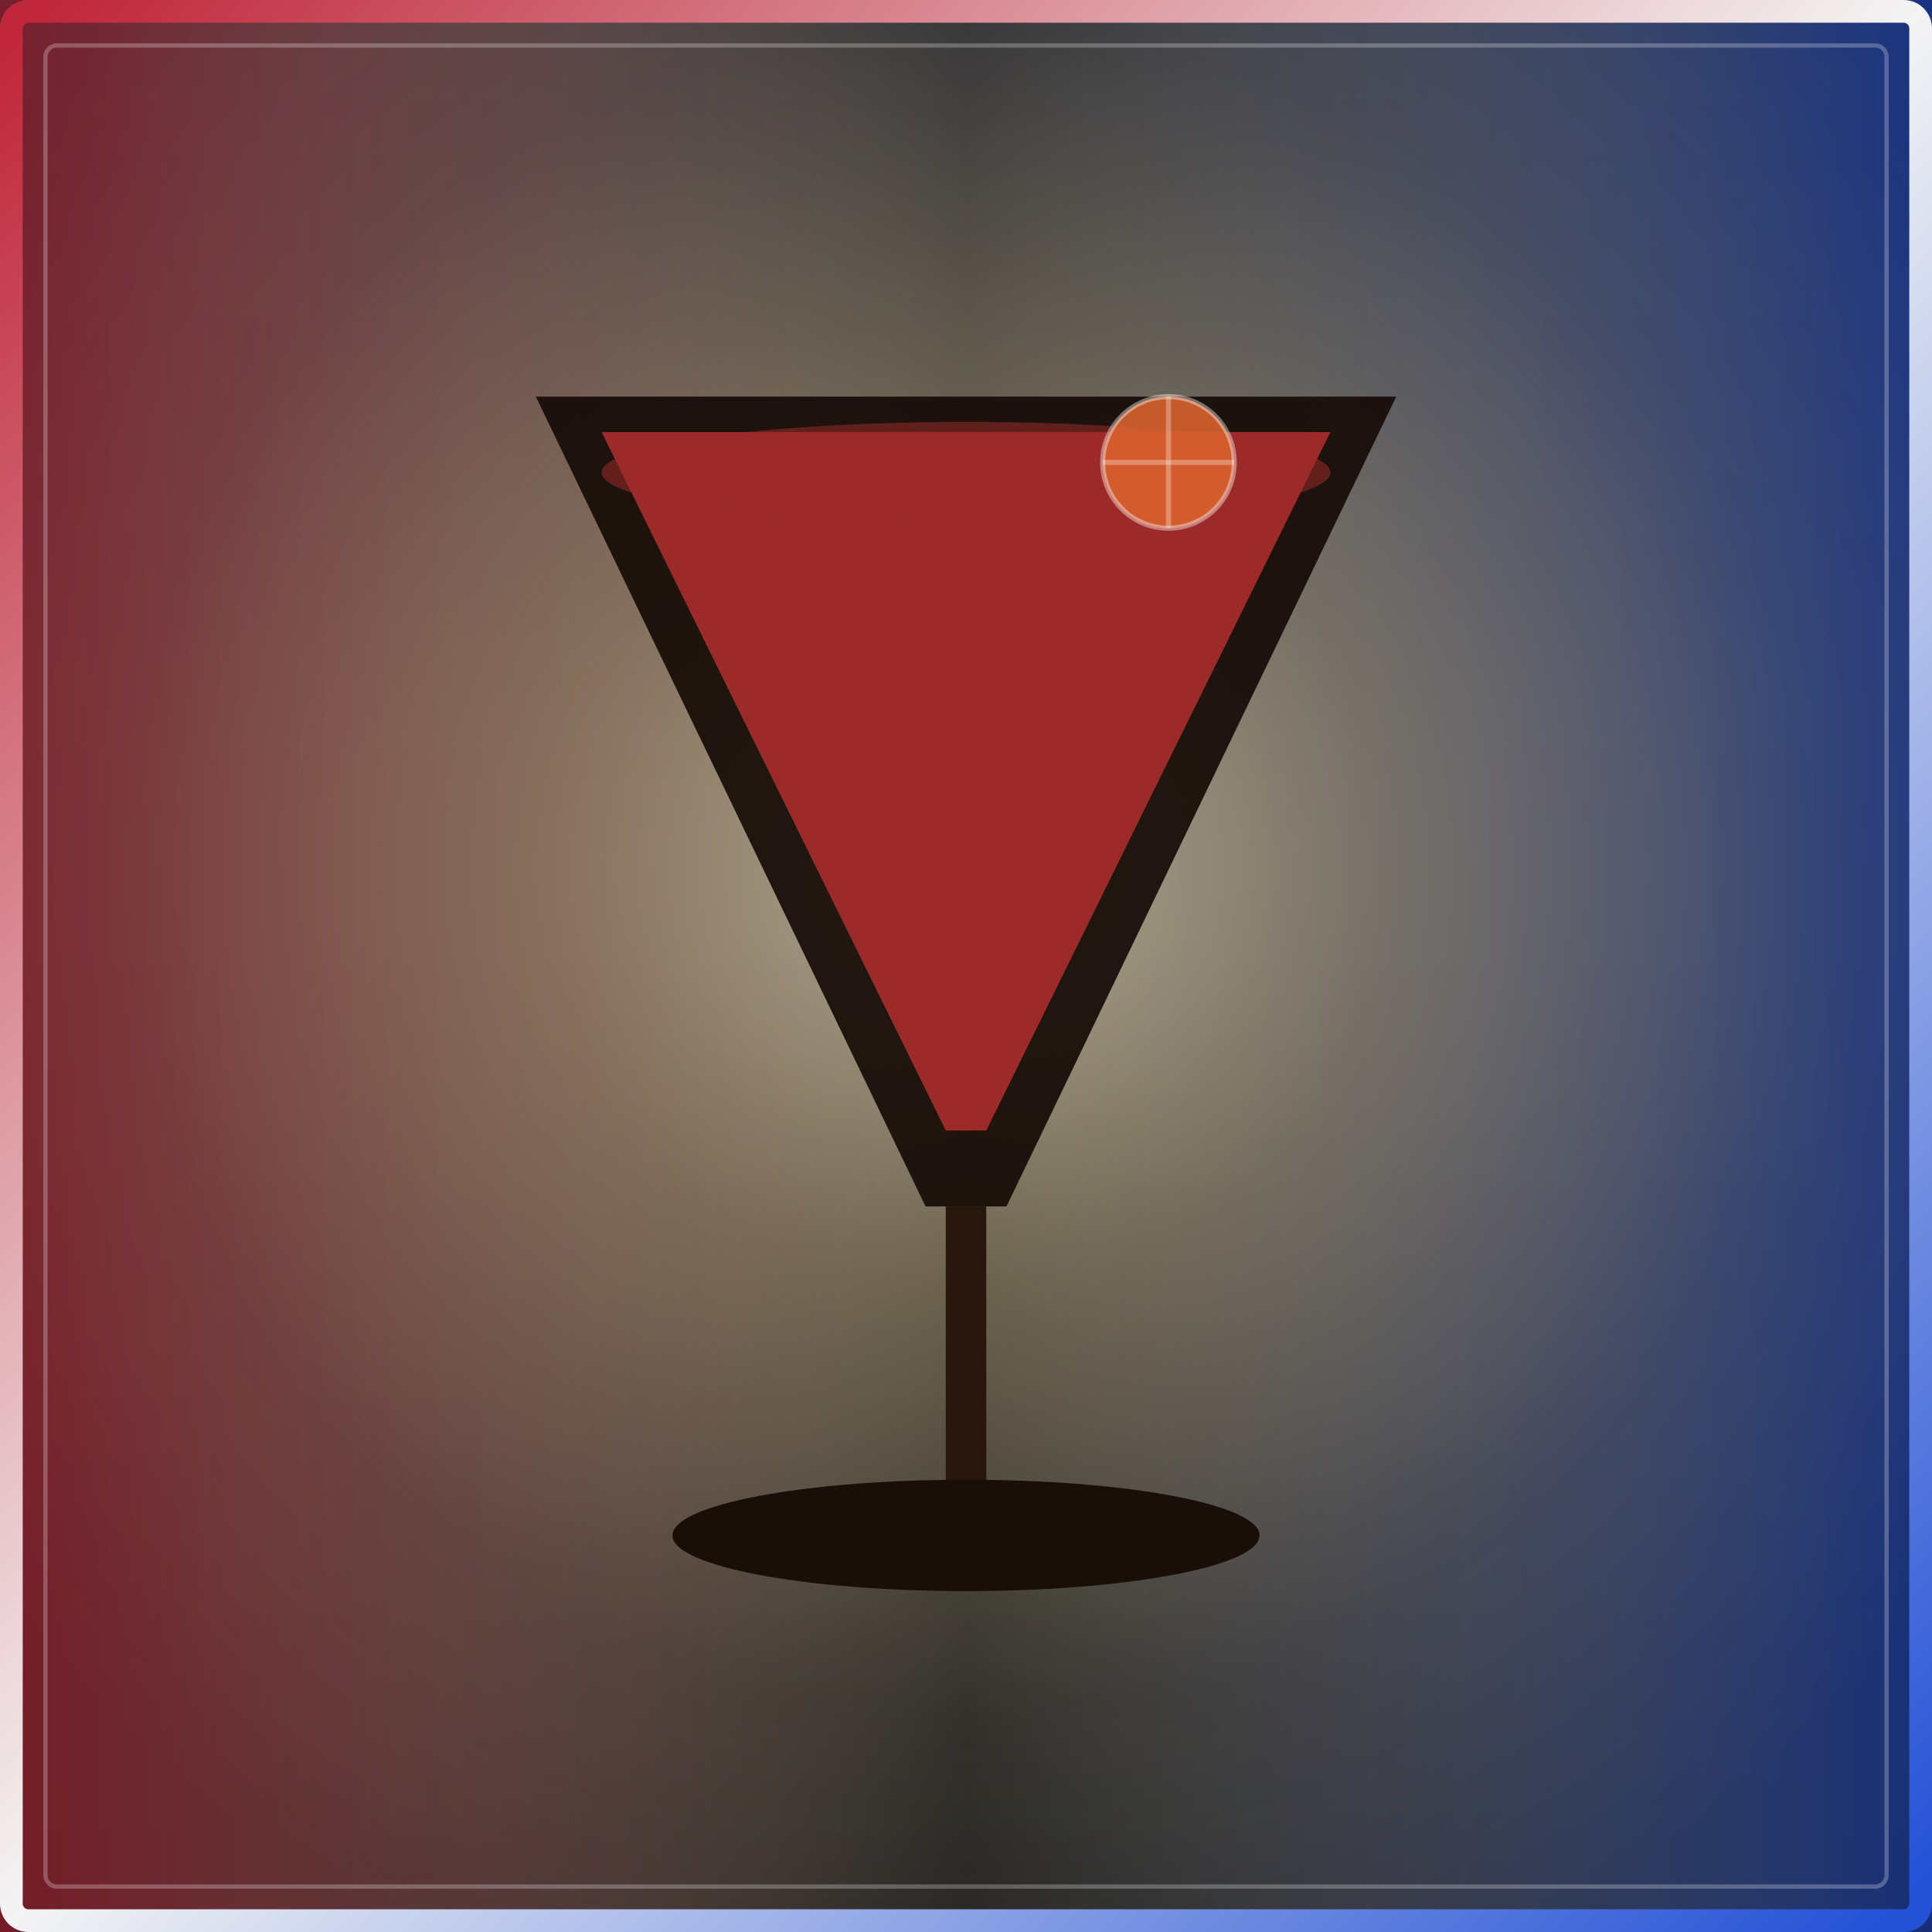
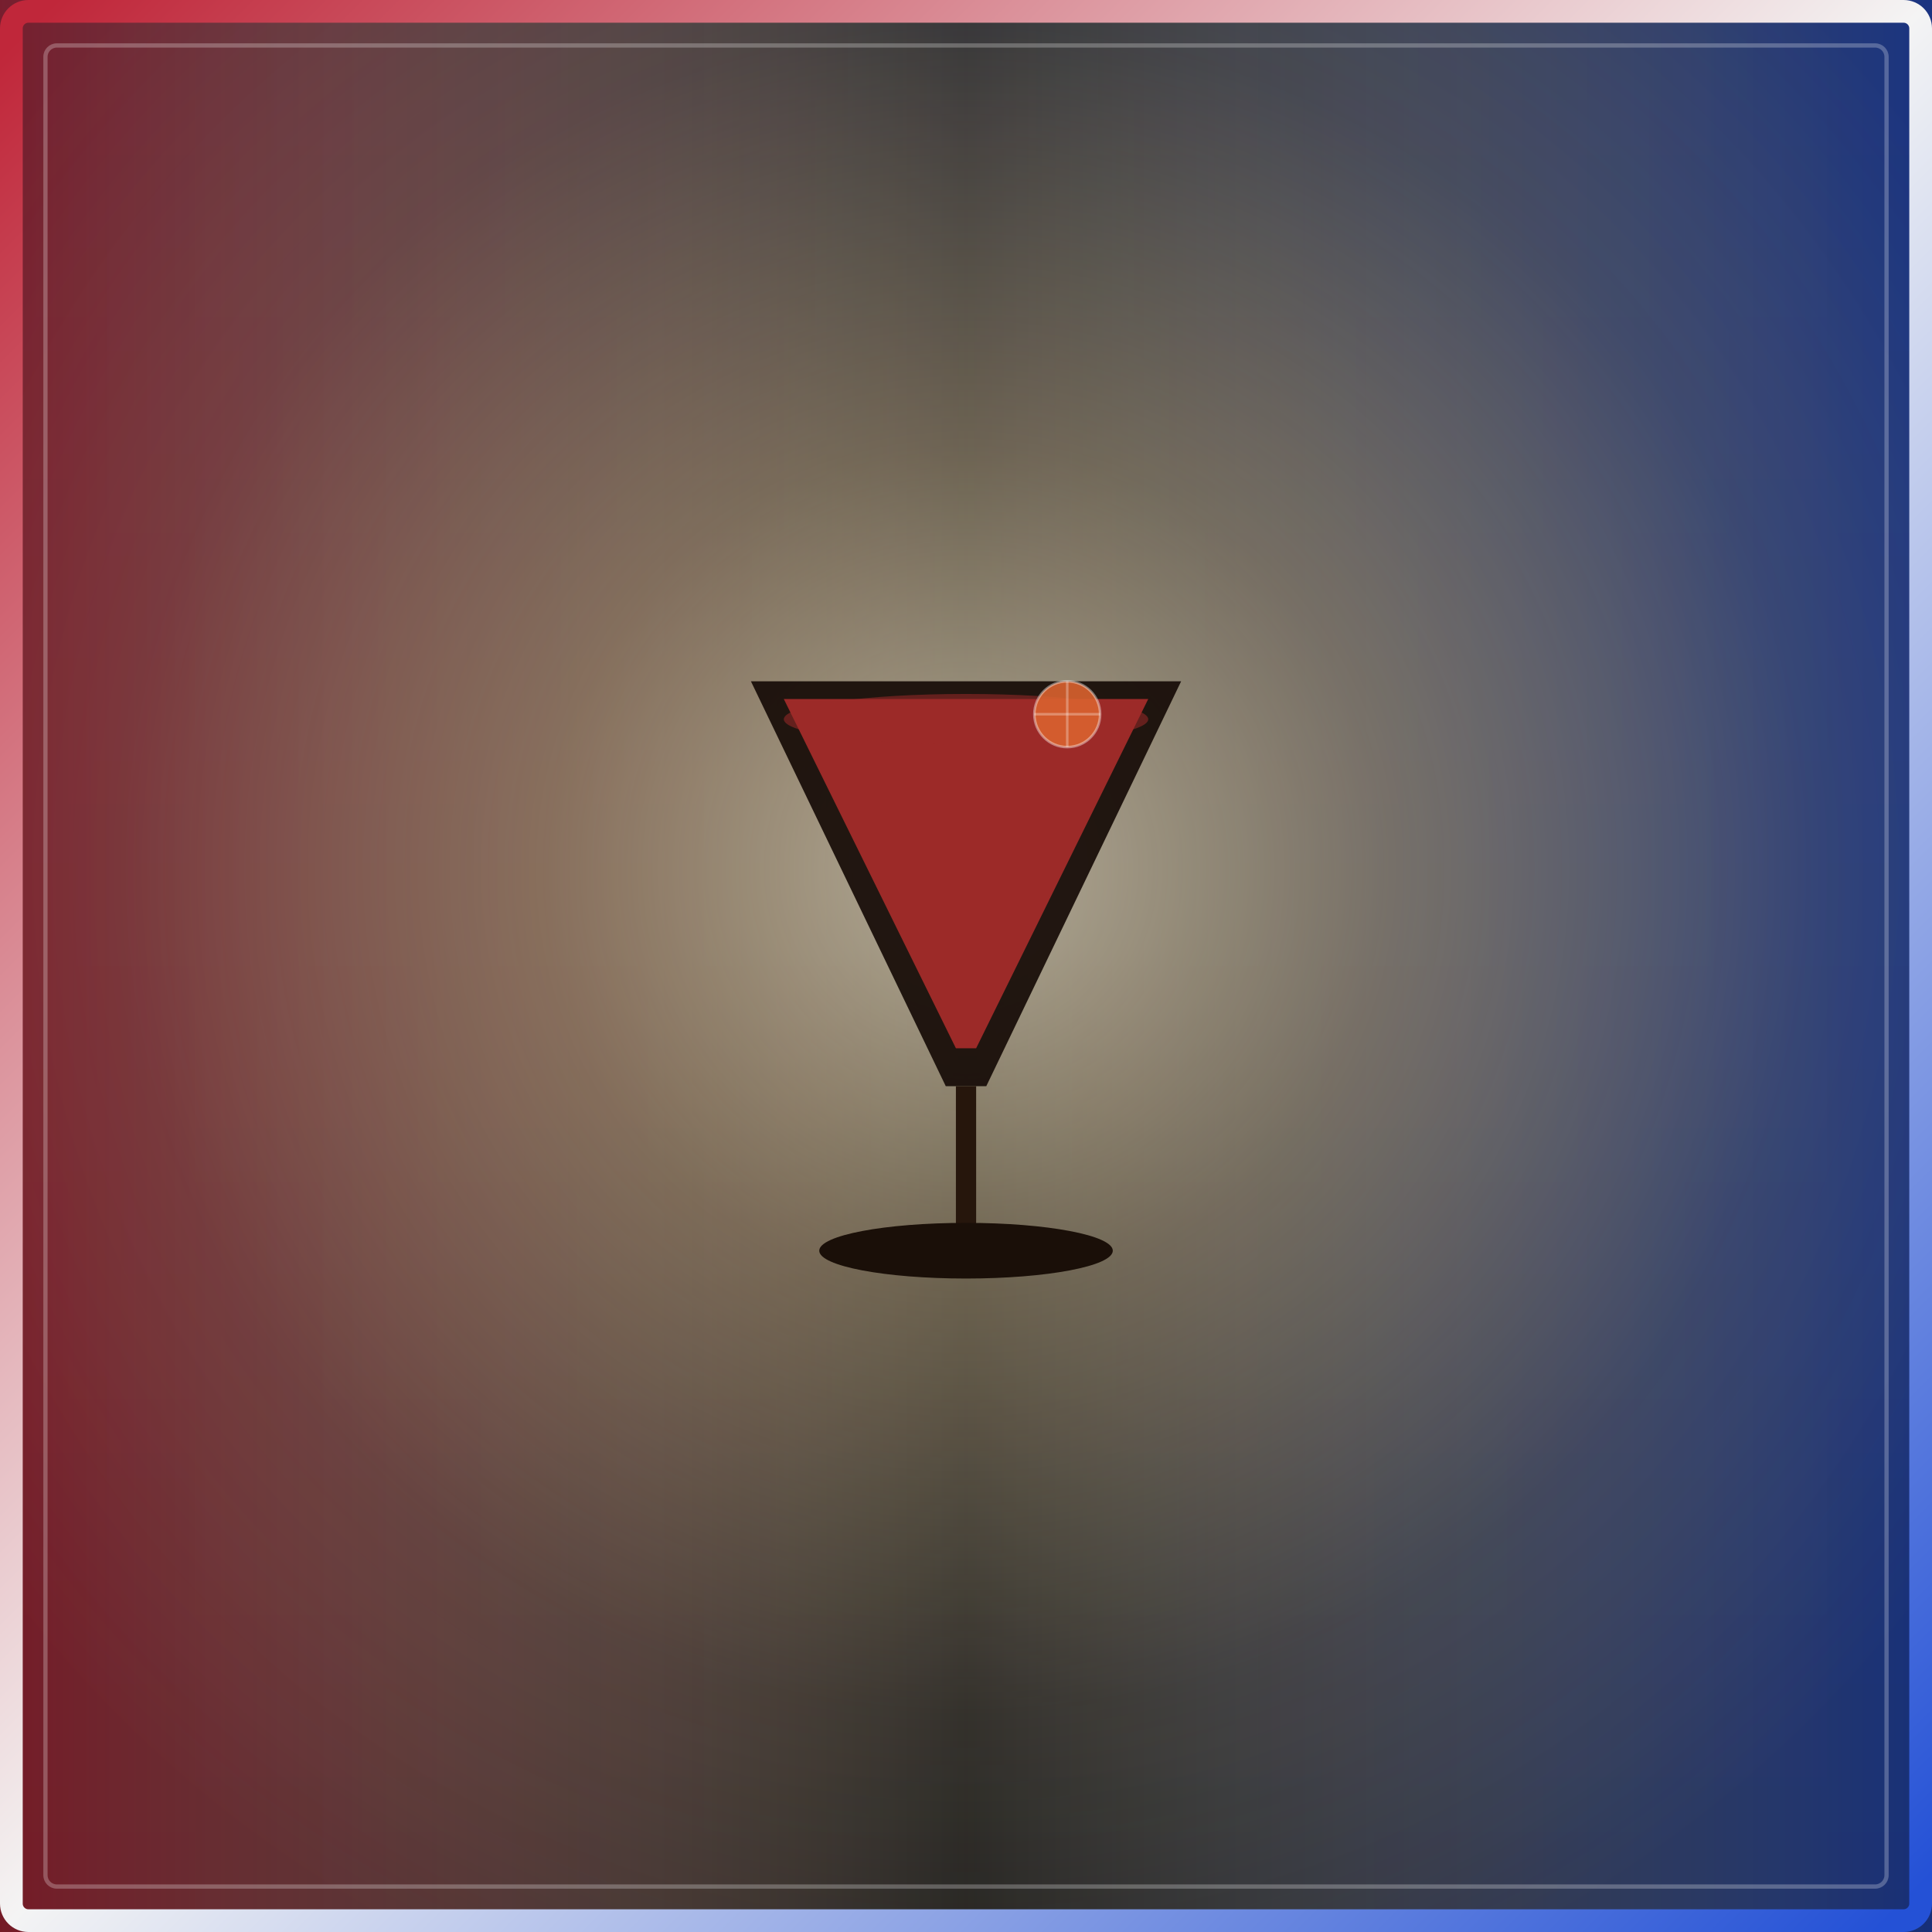
<svg xmlns="http://www.w3.org/2000/svg" width="100%" height="100%" viewBox="0 0 680 680" role="img">
  <defs>
    <linearGradient id="bgGrad" x1="0" y1="0" x2="0" y2="1">
      <stop offset="0" stop-color="#0a0e1a" />
      <stop offset="1" stop-color="#040507" />
    </linearGradient>
    <linearGradient id="patrioticBand" x1="0" y1="0" x2="1" y2="0">
      <stop offset="0" stop-color="#c0273a" stop-opacity="0.6" />
      <stop offset="0.5" stop-color="#fff4d6" stop-opacity="0.12" />
      <stop offset="1" stop-color="#2451d6" stop-opacity="0.55" />
    </linearGradient>
    <linearGradient id="frameGrad" x1="0" y1="0" x2="1" y2="1">
      <stop offset="0" stop-color="#c0273a" />
      <stop offset="0.5" stop-color="#f4f4f4" />
      <stop offset="1" stop-color="#2451d6" />
    </linearGradient>
    <radialGradient id="spot" cx="0.5" cy="0.45" r="0.62">
      <stop offset="0" stop-color="#fff4d6" stop-opacity="0.65" />
      <stop offset="0.35" stop-color="#ffdfa3" stop-opacity="0.32" />
      <stop offset="0.7" stop-color="#ffdfa3" stop-opacity="0.08" />
      <stop offset="1" stop-color="#ffdfa3" stop-opacity="0" />
    </radialGradient>
  </defs>
  <rect x="0" y="0" width="680" height="680" fill="url(#bgGrad)" />
  <rect x="0" y="0" width="680" height="680" fill="url(#patrioticBand)" />
  <rect x="0" y="0" width="680" height="680" fill="url(#spot)" />
-   <g transform="translate(-265.67,-314.66) scale(1.7814)">
+   <g transform="translate(37.17,12.67) scale(0.8907)">
    <path d="M255 255 L425 255 L348 415 L332 415 Z" fill="#160b06" opacity="0.92" />
    <path d="M268 262 L412 262 L344 400 L336 400 Z" fill="#9c2a28" />
    <ellipse cx="340" cy="270" rx="72" ry="10" fill="#9c2a28" opacity="0.55" />
    <rect x="336" y="415" width="8" height="62" fill="#26160c" />
    <ellipse cx="340" cy="480" rx="58" ry="11" fill="#1a0f08" />
    <circle cx="380" cy="268" r="13" fill="#d9622f" opacity="0.9" />
    <circle cx="380" cy="268" r="13" fill="none" stroke="#fff" stroke-opacity="0.4" stroke-width="1" />
    <line x1="380" y1="255" x2="380" y2="281" stroke="#fff" stroke-opacity="0.3" stroke-width="1" />
    <line x1="367" y1="268" x2="393" y2="268" stroke="#fff" stroke-opacity="0.3" stroke-width="1" />
  </g>
  <rect x="4" y="4" width="672" height="672" rx="6" fill="none" stroke="url(#frameGrad)" stroke-width="8" />
  <rect x="16" y="16" width="648" height="648" rx="4" fill="none" stroke="#ffffff" stroke-opacity="0.25" stroke-width="1.5" />
</svg>
